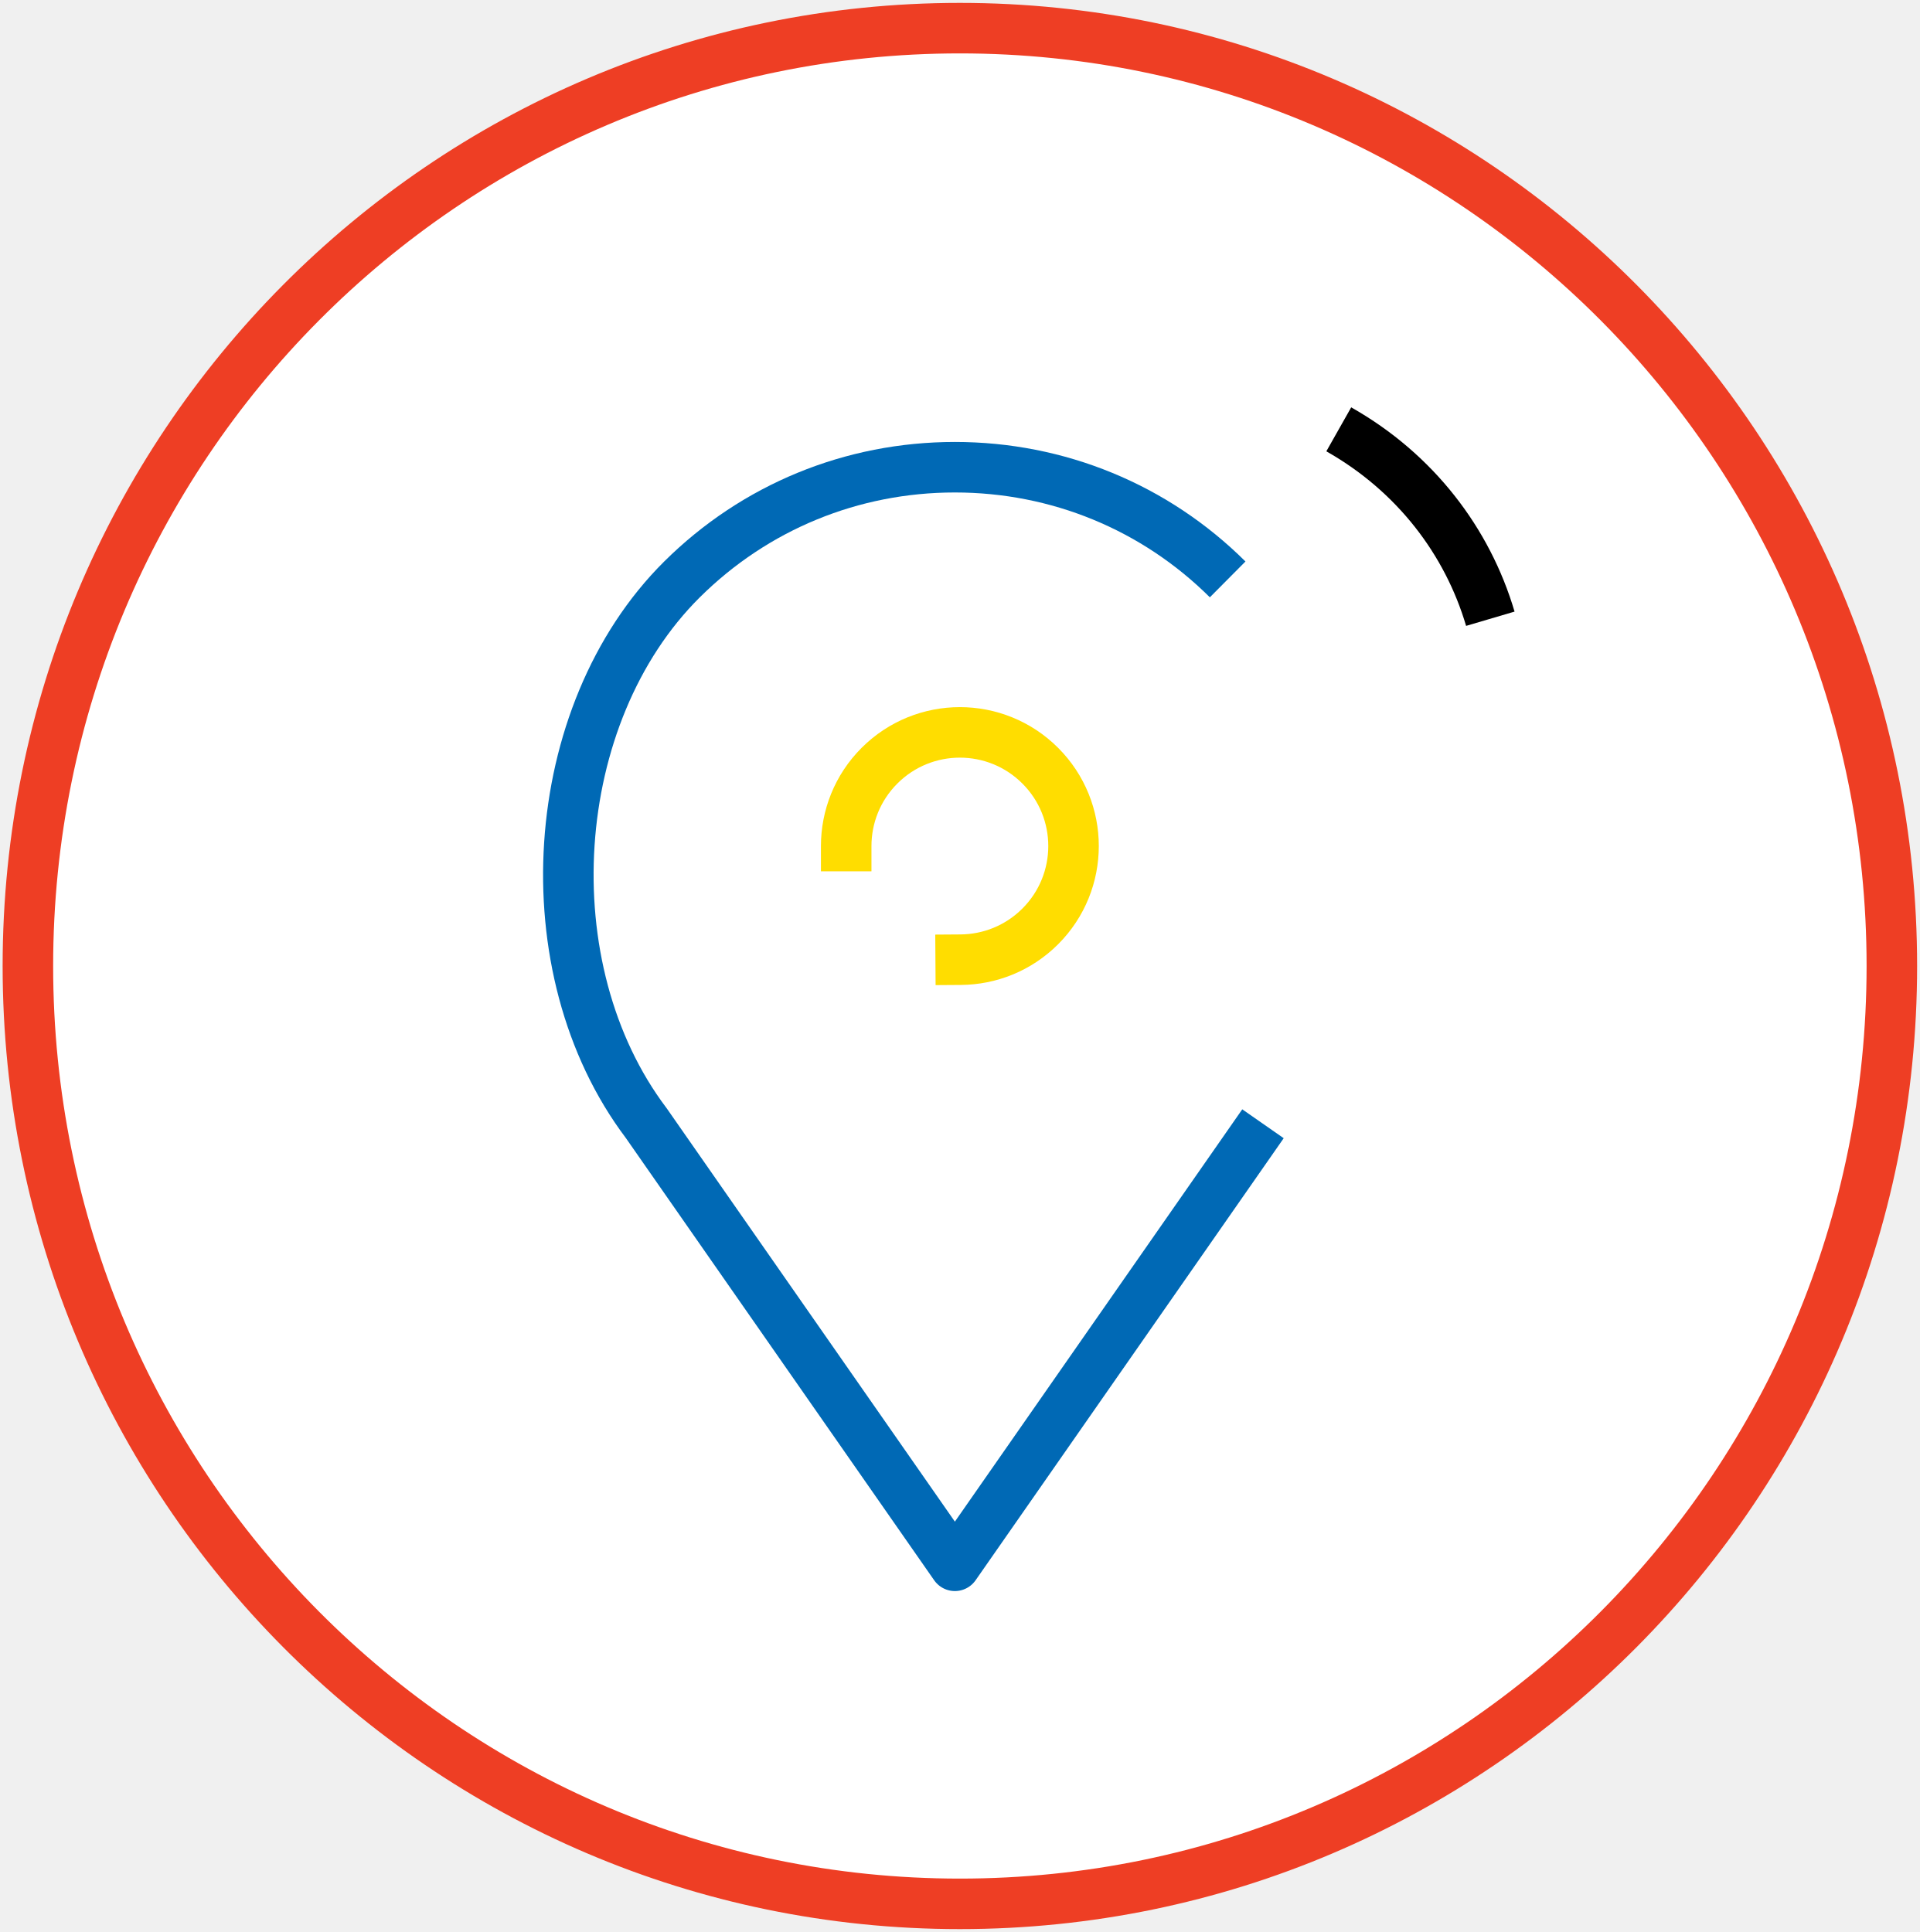
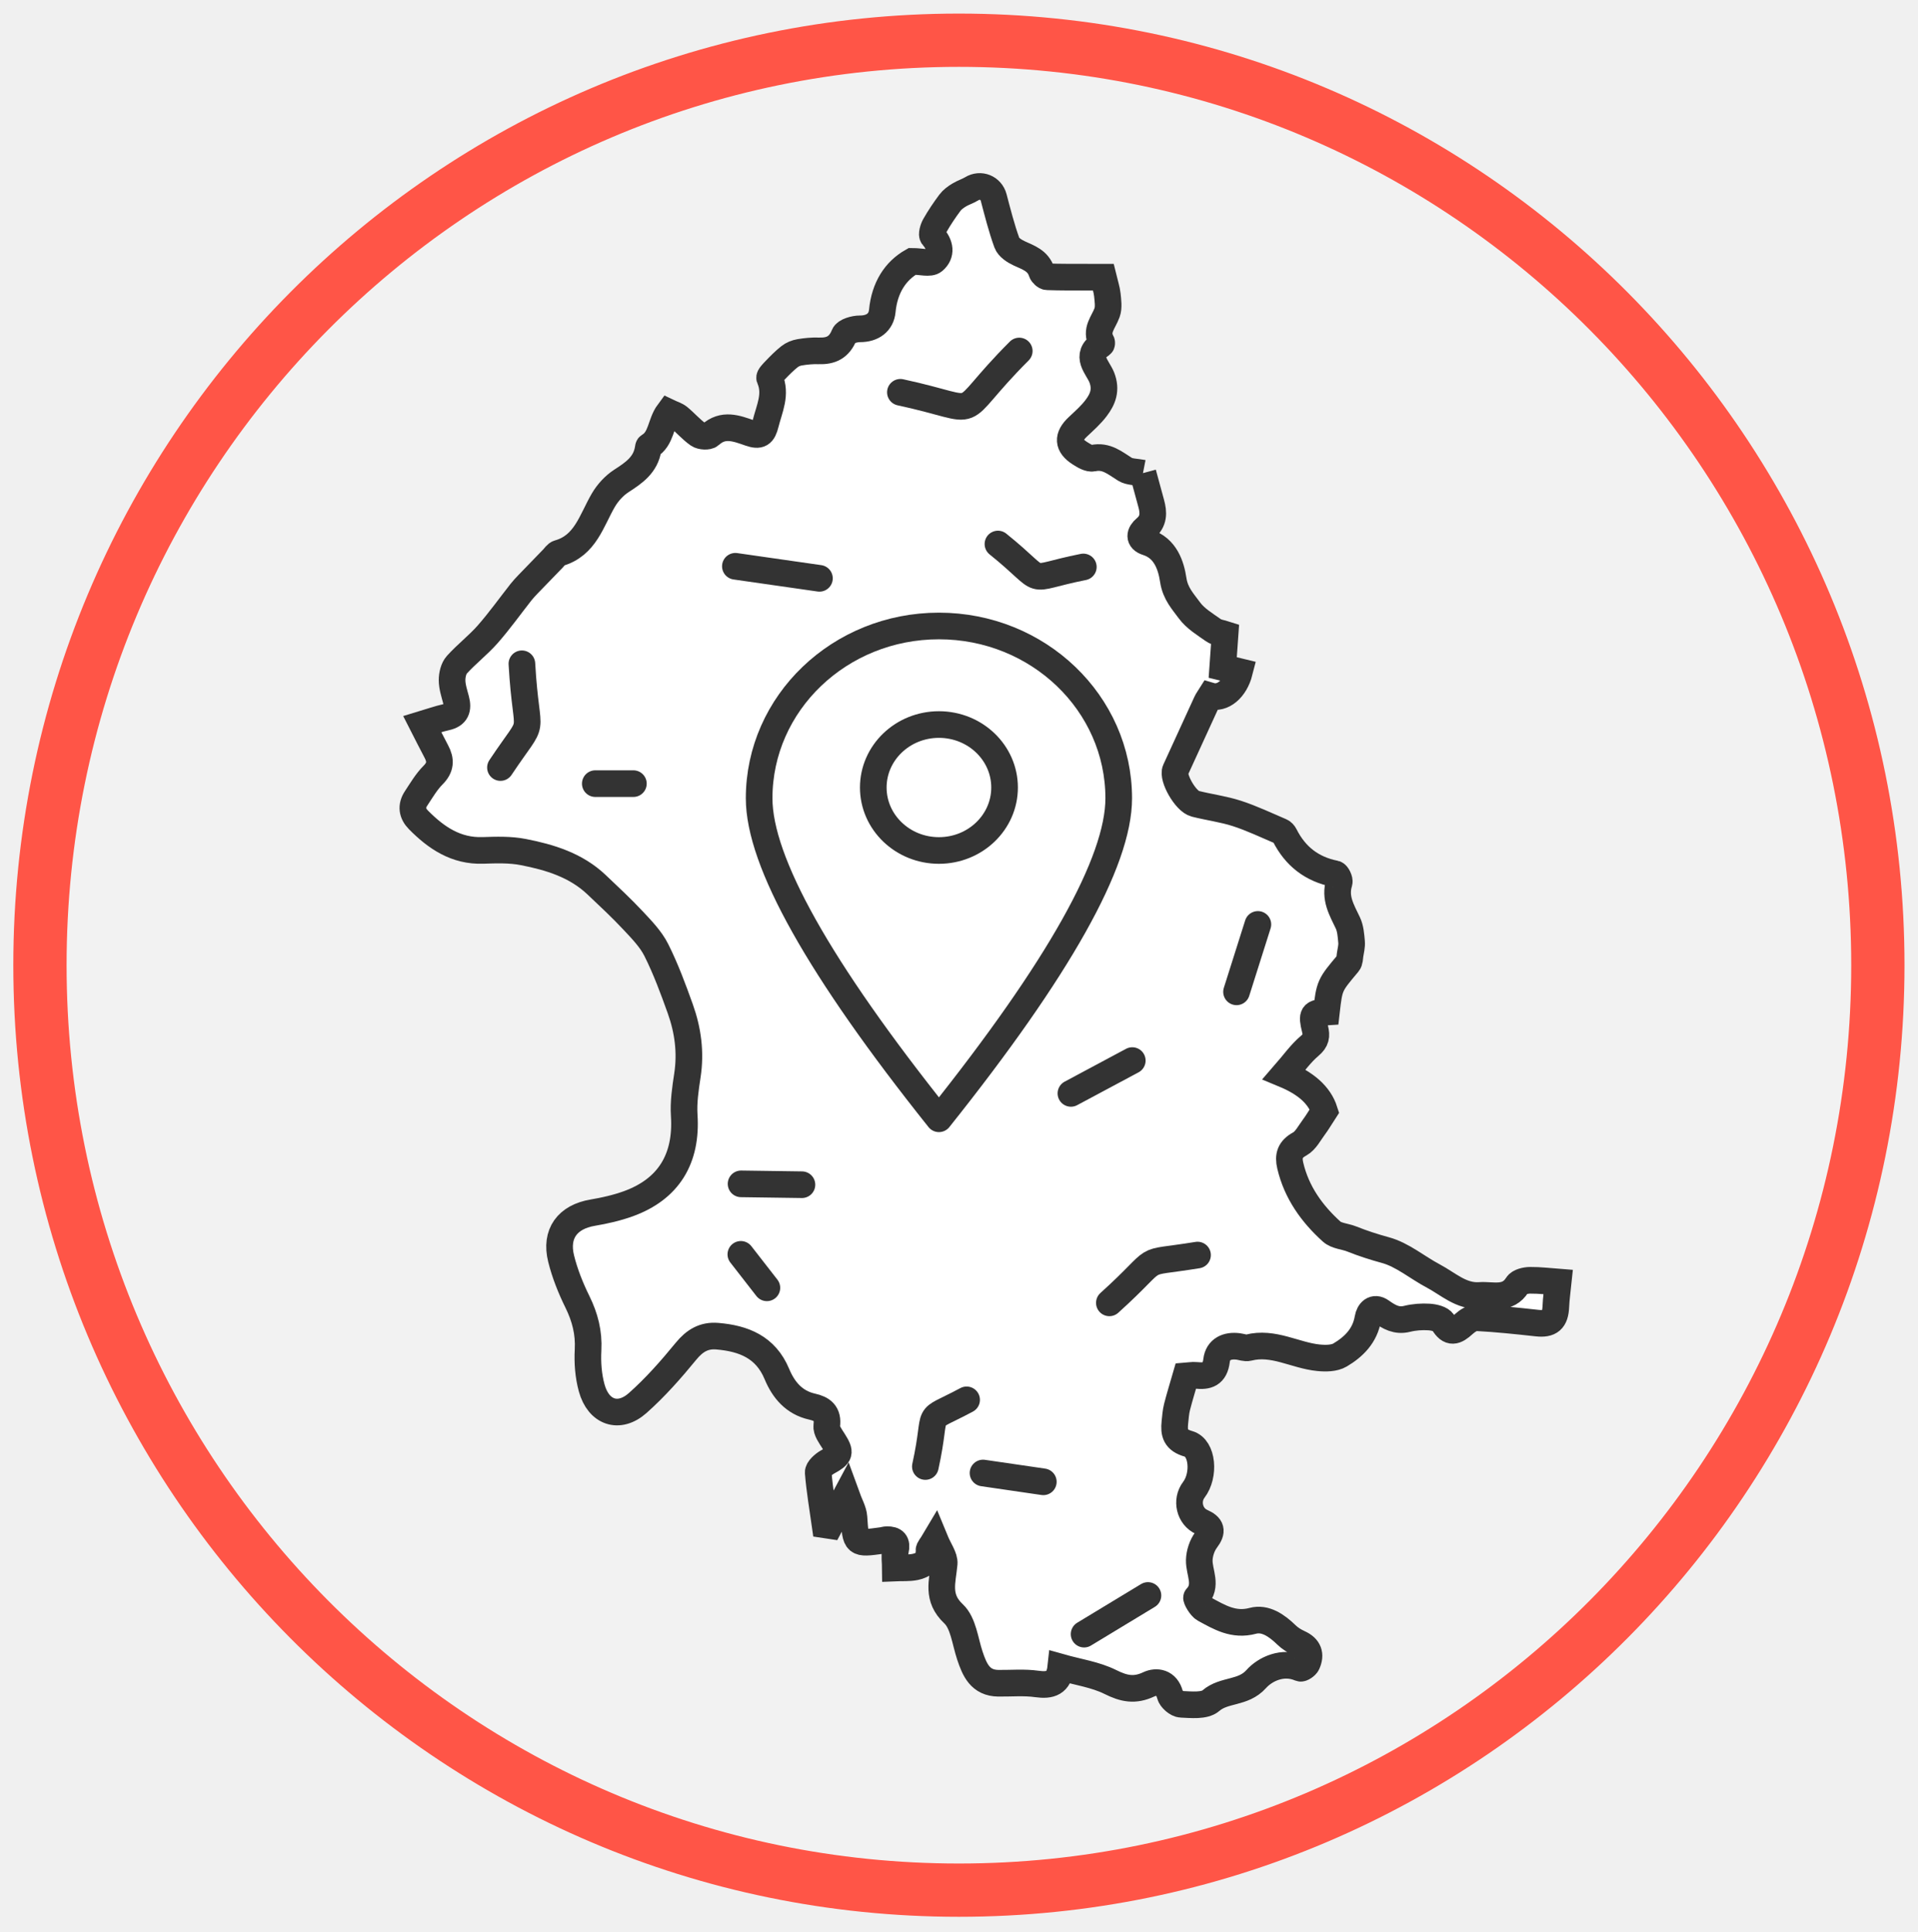
- <svg xmlns="http://www.w3.org/2000/svg" viewBox="0 0 152 153" version="1.1">
-   <g id="Symbols" stroke="none" stroke-width="1" fill="none" fill-rule="evenodd" stroke-linejoin="round">
-     <g id="UI-Elements" transform="translate(-34, -1158)">
-       <g id="icons/venue" transform="translate(38, 1162)">
-         <g id="graph-elemets/outter-circle" transform="translate(-5, -5)" fill="#FFFFFF" fill-rule="nonzero" stroke="#EE3E24" stroke-linecap="round" stroke-width="4">
-           <ellipse id="Oval" cx="77" cy="77.5" rx="73.792" ry="74.271" />
-         </g>
-         <g stroke-width="1" fill-rule="evenodd" transform="translate(39, 30)" id="Group">
-           <g stroke-width="4">
-             <path d="" id="Stroke-1" stroke="#0069B5" stroke-linecap="round" />
-             <path d="M57,54.994 L32.605,90 L8.167,54.941 C-1.081,42.69 0.24,22.574 11,11.884 C16.773,6.155 24.443,3 32.605,3 C40.76,3 48.436,6.155 54.203,11.884" id="Stroke-2" stroke="#0069B5" />
-             <path d="M24,33 C24,30.697 24.879,28.393 26.636,26.636 C30.151,23.121 35.85,23.121 39.364,26.636 C42.879,30.151 42.879,35.85 39.364,39.365 C37.623,41.105 35.346,41.984 33.065,42" id="Stroke-4" stroke="#FFDD00" stroke-linecap="square" />
-             <path d="M63,0 C69.074,3.435 73.2,8.895 75,15" id="Stroke-6" stroke="#000000" />
-           </g>
-         </g>
-       </g>
+ <svg xmlns="http://www.w3.org/2000/svg" width="144px" height="145px" viewBox="0 0 144 145" version="1.1">
+   <g id="icons/venue" stroke="none" stroke-width="1" fill="none" fill-rule="evenodd">
+     <g id="graph-elemets/outtercircle" fill="#F2F2F2" fill-rule="nonzero" stroke="#FF5547" stroke-linecap="round" stroke-linejoin="round" stroke-width="4">
+       <ellipse id="Oval" cx="72" cy="72.468" rx="69" ry="69.448" />
    </g>
+     <g id="venue" transform="translate(31, 14)" stroke="#333333" stroke-width="2">
+       <path d="M54.82,21.524 C55.001,22.191 55.213,22.986 55.434,23.779 C55.632,24.491 55.652,25.134 55.004,25.671 C54.564,26.034 54.47,26.507 55.13,26.715 C56.522,27.154 56.934,28.48 57.095,29.549 C57.249,30.569 57.819,31.157 58.309,31.828 C58.754,32.437 59.463,32.863 60.098,33.311 C60.365,33.499 60.737,33.537 60.985,33.618 C60.93,34.394 60.869,35.248 60.808,36.117 C61.333,36.245 61.701,36.335 62.068,36.424 C61.733,37.74 60.794,38.518 59.888,38.249 C59.79,38.406 59.669,38.564 59.588,38.74 C58.809,40.431 58.041,42.127 57.262,43.818 C57.007,44.372 58.015,46.164 58.738,46.347 C59.779,46.611 60.856,46.746 61.875,47.076 C63.003,47.442 64.083,47.962 65.18,48.427 C65.292,48.474 65.398,48.589 65.454,48.701 C66.254,50.296 67.505,51.267 69.253,51.609 C69.396,51.637 69.609,52.078 69.554,52.251 C69.187,53.409 69.739,54.32 70.202,55.289 C70.405,55.715 70.439,56.237 70.483,56.722 C70.511,57.038 70.423,57.367 70.373,57.688 C70.339,57.904 70.348,58.174 70.222,58.322 C68.831,59.978 68.824,59.972 68.594,61.981 C67.554,62.041 67.467,62.143 67.738,63.246 C67.87,63.781 67.826,64.116 67.346,64.519 C66.659,65.096 66.128,65.861 65.431,66.66 C67.034,67.326 68.067,68.208 68.45,69.41 C68.102,69.946 67.9,70.297 67.659,70.618 C67.323,71.066 67.039,71.646 66.585,71.894 C65.854,72.293 65.708,72.785 65.88,73.517 C66.353,75.53 67.501,77.126 68.987,78.47 C69.357,78.804 69.992,78.823 70.491,79.023 C71.321,79.355 72.158,79.625 73.024,79.861 C74.304,80.208 75.412,81.166 76.623,81.807 C77.739,82.398 78.722,83.364 80.107,83.265 C81.084,83.196 82.2,83.639 82.925,82.478 C83.07,82.244 83.554,82.129 83.885,82.127 C84.629,82.119 85.374,82.215 86,82.262 C85.938,82.873 85.847,83.478 85.822,84.084 C85.78,85.115 85.391,85.45 84.401,85.34 C82.899,85.174 81.394,85.016 79.886,84.936 C79.561,84.918 79.163,85.181 78.897,85.425 C78.303,85.969 77.859,86.161 77.356,85.29 C77.205,85.031 76.674,84.907 76.307,84.883 C75.757,84.848 75.183,84.889 74.649,85.022 C73.864,85.217 73.305,84.887 72.702,84.46 C72.159,84.077 71.794,84.491 71.71,84.989 C71.49,86.296 70.649,87.123 69.621,87.734 C69.185,87.994 68.533,87.997 67.995,87.943 C66.238,87.768 64.608,86.706 62.746,87.184 C62.511,87.244 62.231,87.126 61.973,87.093 C61.14,86.987 60.451,87.294 60.347,88.143 C60.219,89.198 59.656,89.355 58.801,89.265 C58.547,89.238 58.284,89.294 58.042,89.312 C57.81,90.117 57.573,90.874 57.378,91.641 C57.283,92.015 57.258,92.409 57.216,92.796 C57.13,93.606 57.261,94.133 58.241,94.408 C59.308,94.708 59.471,96.761 58.64,97.855 C58.033,98.652 58.308,99.863 59.229,100.274 C59.963,100.601 60.073,100.944 59.561,101.624 C59.255,102.031 59.061,102.622 59.048,103.136 C59.025,104.071 59.695,105.036 58.846,105.944 C58.79,106.006 59.147,106.659 59.43,106.812 C60.552,107.419 61.624,108.084 63.068,107.695 C64.006,107.442 64.881,108.057 65.598,108.757 C65.866,109.019 66.21,109.227 66.554,109.384 C67.266,109.709 67.454,110.226 67.141,110.914 C67.067,111.079 66.738,111.3 66.629,111.253 C65.311,110.677 63.984,111.327 63.322,112.069 C62.335,113.175 60.92,112.826 59.917,113.693 C59.436,114.108 58.44,113.993 57.684,113.961 C57.386,113.95 56.926,113.554 56.852,113.254 C56.609,112.282 55.816,112.199 55.259,112.463 C54.193,112.966 53.387,112.794 52.37,112.287 C51.255,111.731 49.958,111.549 48.648,111.178 C48.52,112.377 47.867,112.576 46.856,112.435 C45.907,112.299 44.927,112.392 43.961,112.381 C42.601,112.366 42.182,111.38 41.821,110.297 C41.463,109.223 41.334,107.858 40.6,107.17 C39.301,105.954 39.774,104.741 39.894,103.402 C39.937,102.917 39.518,102.389 39.204,101.625 C38.921,102.104 38.744,102.263 38.752,102.413 C38.793,103.168 38.346,103.519 37.725,103.647 C37.241,103.747 36.728,103.704 36.228,103.726 C36.225,103.284 36.143,102.825 36.238,102.407 C36.375,101.801 36.149,101.6 35.608,101.601 C35.48,101.601 35.351,101.647 35.22,101.665 C33.227,101.94 33.256,101.938 33.12,99.92 C33.086,99.425 32.793,98.948 32.542,98.251 C32.029,99.21 31.673,99.876 31.318,100.541 C31.196,100.522 31.073,100.506 30.951,100.488 C30.767,99.179 30.539,97.874 30.436,96.559 C30.417,96.309 30.842,95.93 31.145,95.764 C32.09,95.246 32.147,95.08 31.579,94.185 C31.356,93.832 31.031,93.398 31.078,93.045 C31.201,92.112 30.726,91.779 29.982,91.613 C28.627,91.311 27.833,90.368 27.332,89.163 C26.489,87.137 24.833,86.489 22.86,86.323 C21.861,86.24 21.162,86.656 20.508,87.454 C19.385,88.826 18.2,90.173 16.878,91.344 C15.473,92.59 13.933,92.054 13.428,90.21 C13.178,89.302 13.104,88.307 13.155,87.362 C13.225,86.054 12.925,84.902 12.356,83.744 C11.848,82.713 11.411,81.62 11.134,80.507 C10.664,78.625 11.613,77.367 13.506,77.049 C14.406,76.896 15.314,76.692 16.172,76.382 C19.21,75.282 20.585,73.004 20.375,69.753 C20.31,68.754 20.464,67.728 20.616,66.731 C20.878,65.01 20.654,63.349 20.079,61.742 C19.544,60.248 18.99,58.749 18.282,57.335 C17.868,56.508 17.179,55.801 16.536,55.114 C15.661,54.179 14.721,53.303 13.79,52.423 C12.244,50.959 10.293,50.363 8.292,49.974 C7.308,49.781 6.267,49.816 5.255,49.85 C3.244,49.917 1.761,48.915 0.423,47.562 C-0.064,47.069 -0.139,46.521 0.242,45.946 C0.642,45.343 1.015,44.697 1.52,44.192 C2.094,43.617 2.114,43.08 1.762,42.423 C1.406,41.757 1.072,41.08 0.711,40.375 C1.352,40.183 1.918,39.975 2.502,39.847 C3.271,39.678 3.42,39.219 3.237,38.523 C3.11,38.044 2.945,37.554 2.944,37.069 C2.943,36.676 3.056,36.183 3.305,35.908 C4.03,35.105 4.902,34.438 5.616,33.627 C6.503,32.618 7.287,31.517 8.119,30.459 C8.281,30.255 8.459,30.064 8.639,29.876 C9.263,29.227 9.89,28.581 10.518,27.936 C10.655,27.795 10.778,27.584 10.943,27.538 C12.959,26.971 13.407,25.088 14.301,23.556 C14.63,22.992 15.122,22.454 15.665,22.104 C16.607,21.497 17.478,20.9 17.668,19.685 C17.678,19.62 17.686,19.523 17.727,19.5 C18.675,18.958 18.58,17.791 19.202,16.954 C19.471,17.083 19.761,17.162 19.972,17.336 C20.473,17.749 20.903,18.256 21.43,18.625 C21.645,18.775 22.162,18.807 22.327,18.654 C23.296,17.764 24.31,18.166 25.287,18.506 C26.042,18.769 26.287,18.605 26.484,17.81 C26.766,16.673 27.324,15.605 26.789,14.389 C26.739,14.273 27.038,13.971 27.211,13.791 C27.552,13.437 27.898,13.083 28.282,12.78 C28.494,12.612 28.777,12.496 29.043,12.452 C29.513,12.374 29.996,12.327 30.471,12.344 C31.388,12.376 32.014,12.092 32.389,11.153 C32.5,10.875 33.158,10.688 33.564,10.689 C34.526,10.692 35.165,10.203 35.247,9.35 C35.417,7.598 36.225,6.342 37.494,5.623 C38.158,5.623 38.823,5.827 39.112,5.58 C39.715,5.066 39.605,4.374 39.047,3.746 C38.932,3.617 39.064,3.163 39.199,2.927 C39.536,2.335 39.92,1.766 40.326,1.22 C40.499,0.986 40.758,0.801 41.009,0.647 C41.312,0.461 41.663,0.356 41.967,0.171 C42.618,-0.227 43.417,0.101 43.61,0.828 C43.912,1.972 44.202,3.124 44.604,4.234 C44.726,4.57 45.167,4.855 45.527,5.022 C46.219,5.34 46.94,5.565 47.211,6.409 C47.261,6.568 47.481,6.775 47.629,6.78 C48.631,6.818 49.635,6.807 50.638,6.811 C51.078,6.814 51.516,6.812 51.837,6.812 C51.97,7.363 52.105,7.744 52.145,8.133 C52.19,8.58 52.267,9.078 52.123,9.478 C51.864,10.198 51.22,10.814 51.71,11.676 C51.736,11.722 51.723,11.841 51.69,11.863 C50.385,12.695 51.436,13.585 51.727,14.335 C52.091,15.27 51.81,15.963 51.308,16.63 C50.916,17.152 50.413,17.593 49.934,18.044 C49.134,18.793 49.16,19.437 50.081,20.026 C50.378,20.216 50.777,20.462 51.07,20.4 C52.075,20.183 52.724,20.771 53.473,21.236 C53.808,21.443 54.282,21.419 54.82,21.524" id="Fill-1" fill="#FFFFFF" />
+       <path d="M52.297,83.821 C56.5,80.029 54.187,81.004 58.917,80.232" id="Path" stroke-linecap="round" stroke-linejoin="round" fill-rule="nonzero" />
+       <path d="M24.627,80.179 C25.279,81.017 25.931,81.855 26.582,82.692" id="Path-2" stroke-linecap="round" stroke-linejoin="round" fill-rule="nonzero" />
+       <path d="M42.811,96.596 C44.32,96.816 45.829,97.037 47.338,97.257" id="Path-3" stroke-linecap="round" stroke-linejoin="round" fill-rule="nonzero" />
+       <path d="M36.607,15.454 C43.305,16.899 40.245,17.644 45.531,12.354" id="Path-4" stroke-linecap="round" stroke-linejoin="round" fill-rule="nonzero" />
+       <path d="M8.187,35.838 C8.534,41.926 9.387,39.415 6.577,43.628" id="Path-5" stroke-linecap="round" stroke-linejoin="round" fill-rule="nonzero" />
+       <path d="M61.846,60.469 C62.38,58.782 62.914,57.094 63.448,55.407" id="Path-6" stroke-linecap="round" stroke-linejoin="round" fill-rule="nonzero" />
+       <path d="M24.216,28.517 C26.32,28.819 28.424,29.121 30.528,29.422" id="Path-7" stroke-linecap="round" stroke-linejoin="round" fill-rule="nonzero" />
+       <path d="M24.644,74.886 C26.167,74.907 27.691,74.928 29.214,74.95" id="Path-8" stroke-linecap="round" stroke-linejoin="round" fill-rule="nonzero" />
+       <path d="M41.579,91.103 C38.172,92.926 39.497,91.479 38.481,96.109" id="Path-9" stroke-linecap="round" stroke-linejoin="round" fill-rule="nonzero" />
+       <path d="M50.4,108.694 C51.998,107.726 53.596,106.758 55.194,105.791" id="Path-10" stroke-linecap="round" stroke-linejoin="round" fill-rule="nonzero" />
+       <path d="M49.411,68.094 C50.947,67.273 52.482,66.451 54.018,65.63" id="Path-11" stroke-linecap="round" stroke-linejoin="round" fill-rule="nonzero" />
+       <path d="M39.5,33 C46.956,33 53,38.792 53,45.936 C53,50.699 48.5,58.72 39.5,70 C30.5,58.72 26,50.699 26,45.936 C26,38.792 32.044,33 39.5,33 Z M39.5,40.4 C36.778,40.4 34.571,42.517 34.571,45.128 C34.571,47.739 36.778,49.856 39.5,49.856 C42.222,49.856 44.429,47.739 44.429,45.128 C44.429,42.517 42.222,40.4 39.5,40.4 Z" id="Oval-2" fill="#FFFFFF" fill-rule="nonzero" stroke-linecap="round" stroke-linejoin="round" />
+     </g>
+     <path d="M74.931,40.846 C78.828,43.98 76.667,43.502 81.342,42.568" id="Path-12" stroke="#333333" stroke-width="2" stroke-linecap="round" stroke-linejoin="round" fill-rule="nonzero" />
+     <polyline id="Path-13" stroke="#333333" stroke-width="2" stroke-linecap="round" stroke-linejoin="round" fill-rule="nonzero" points="44.698 58.837 46.168 58.837 47.558 58.837" />
  </g>
</svg>
